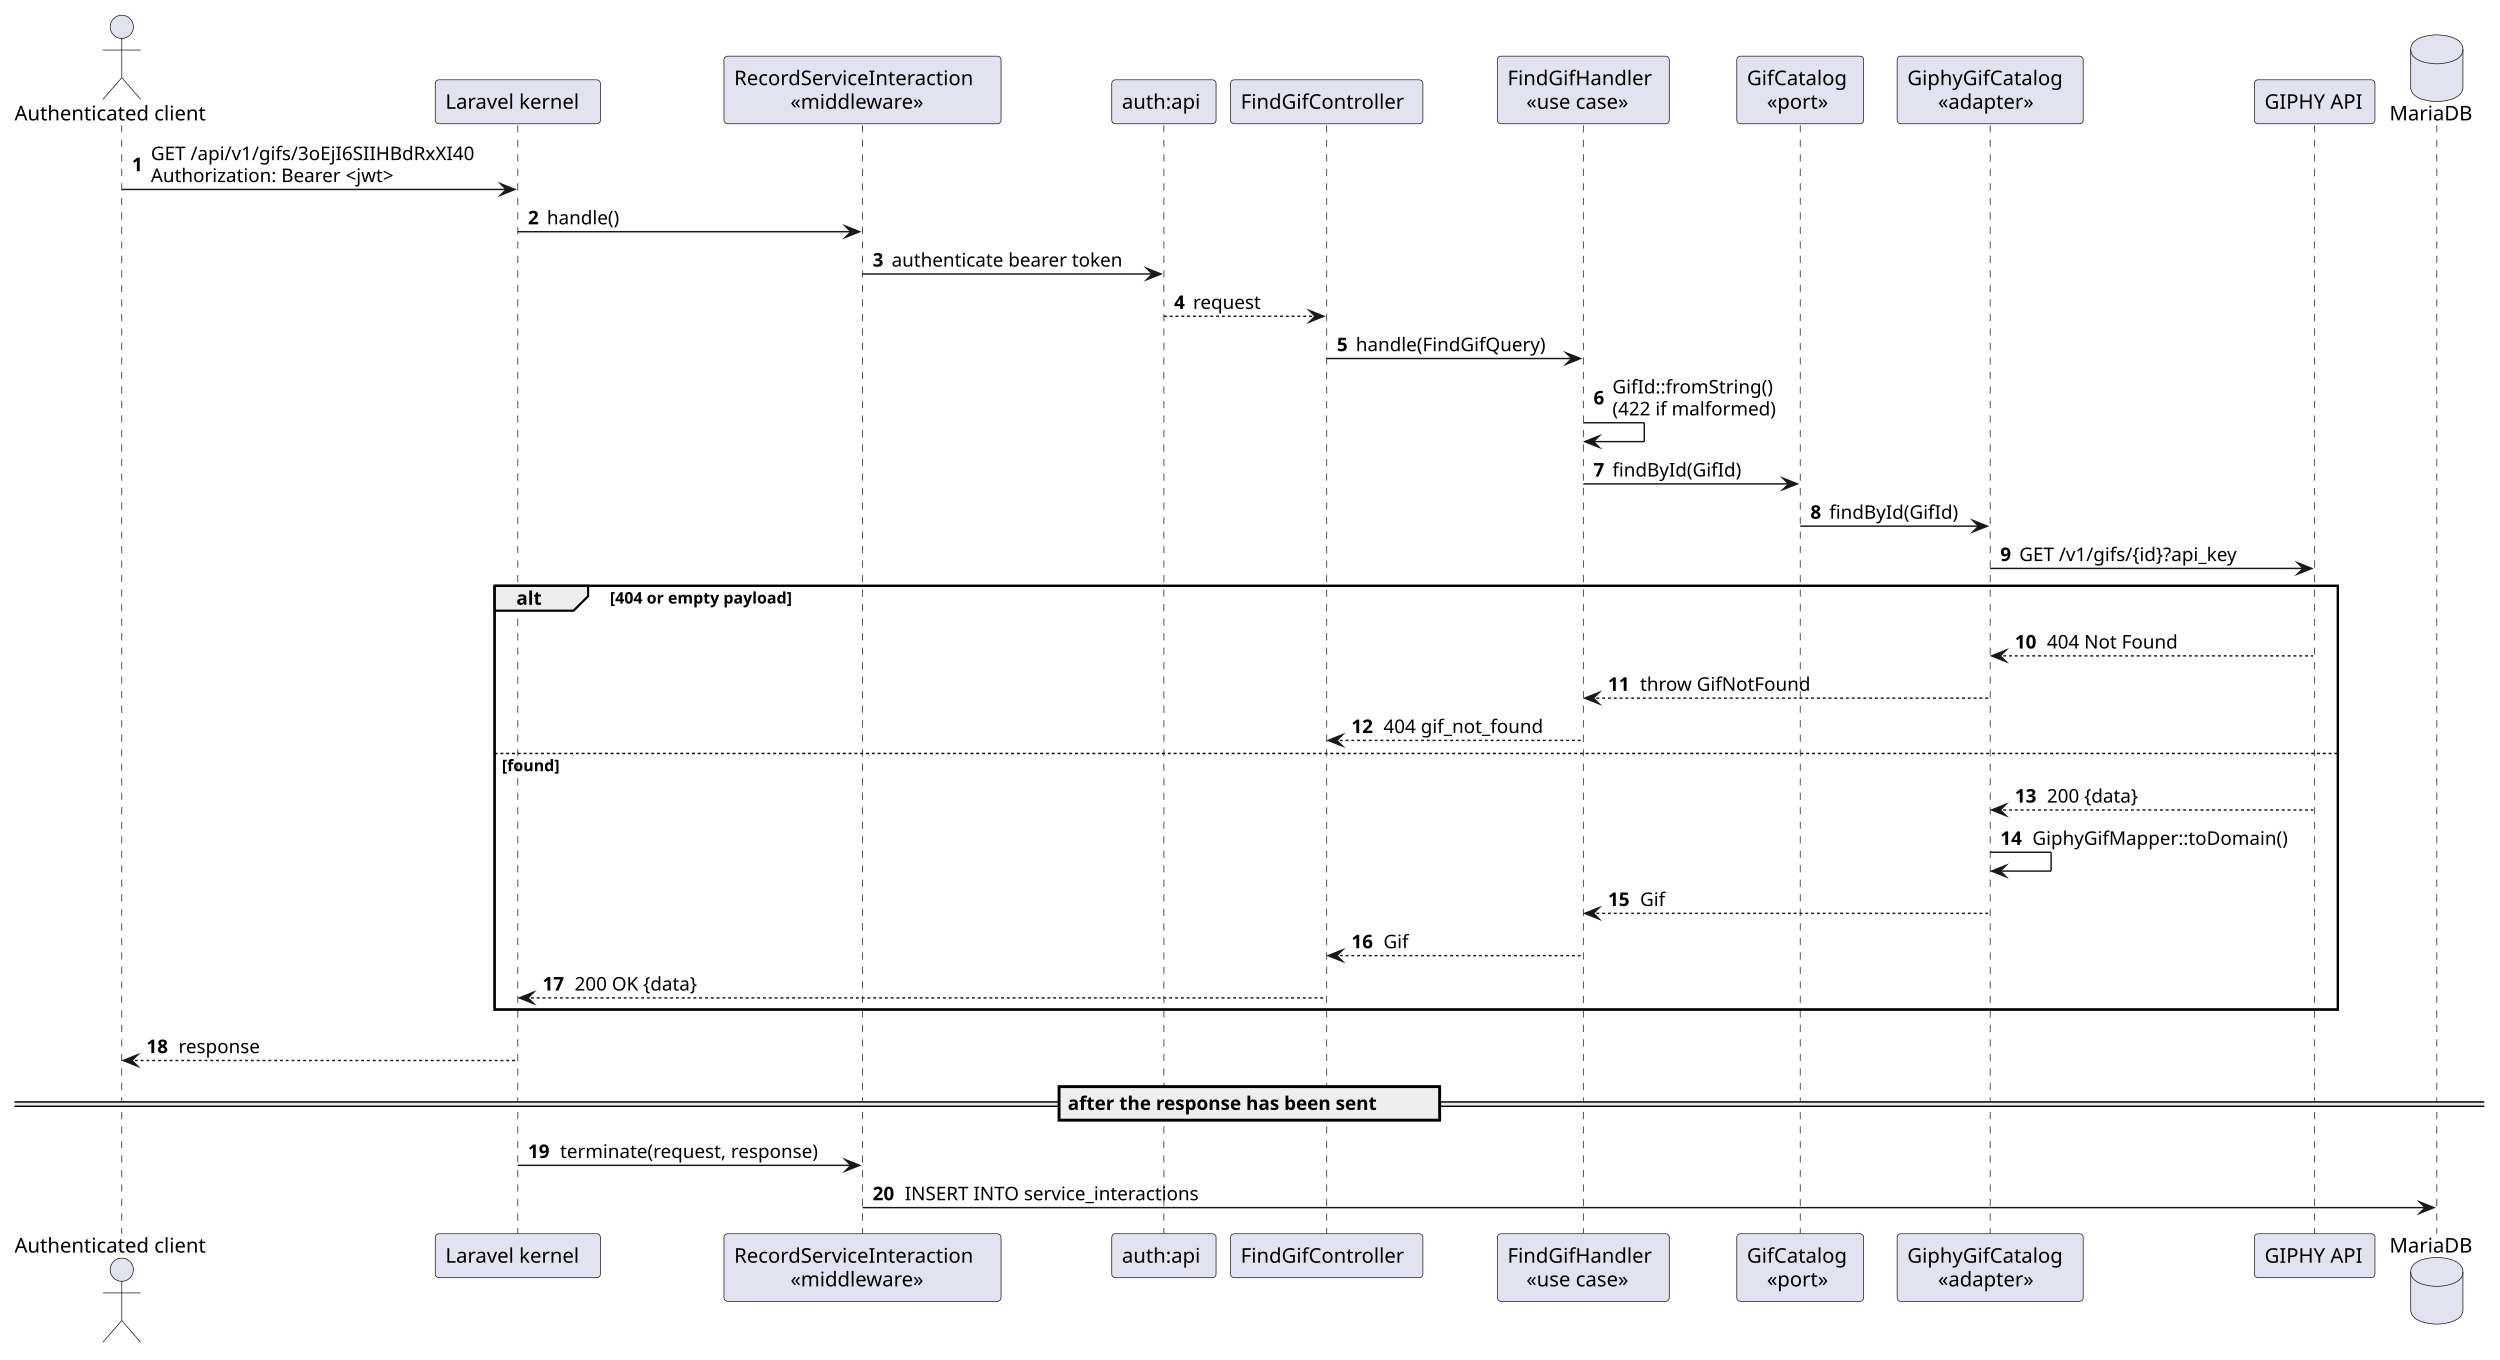
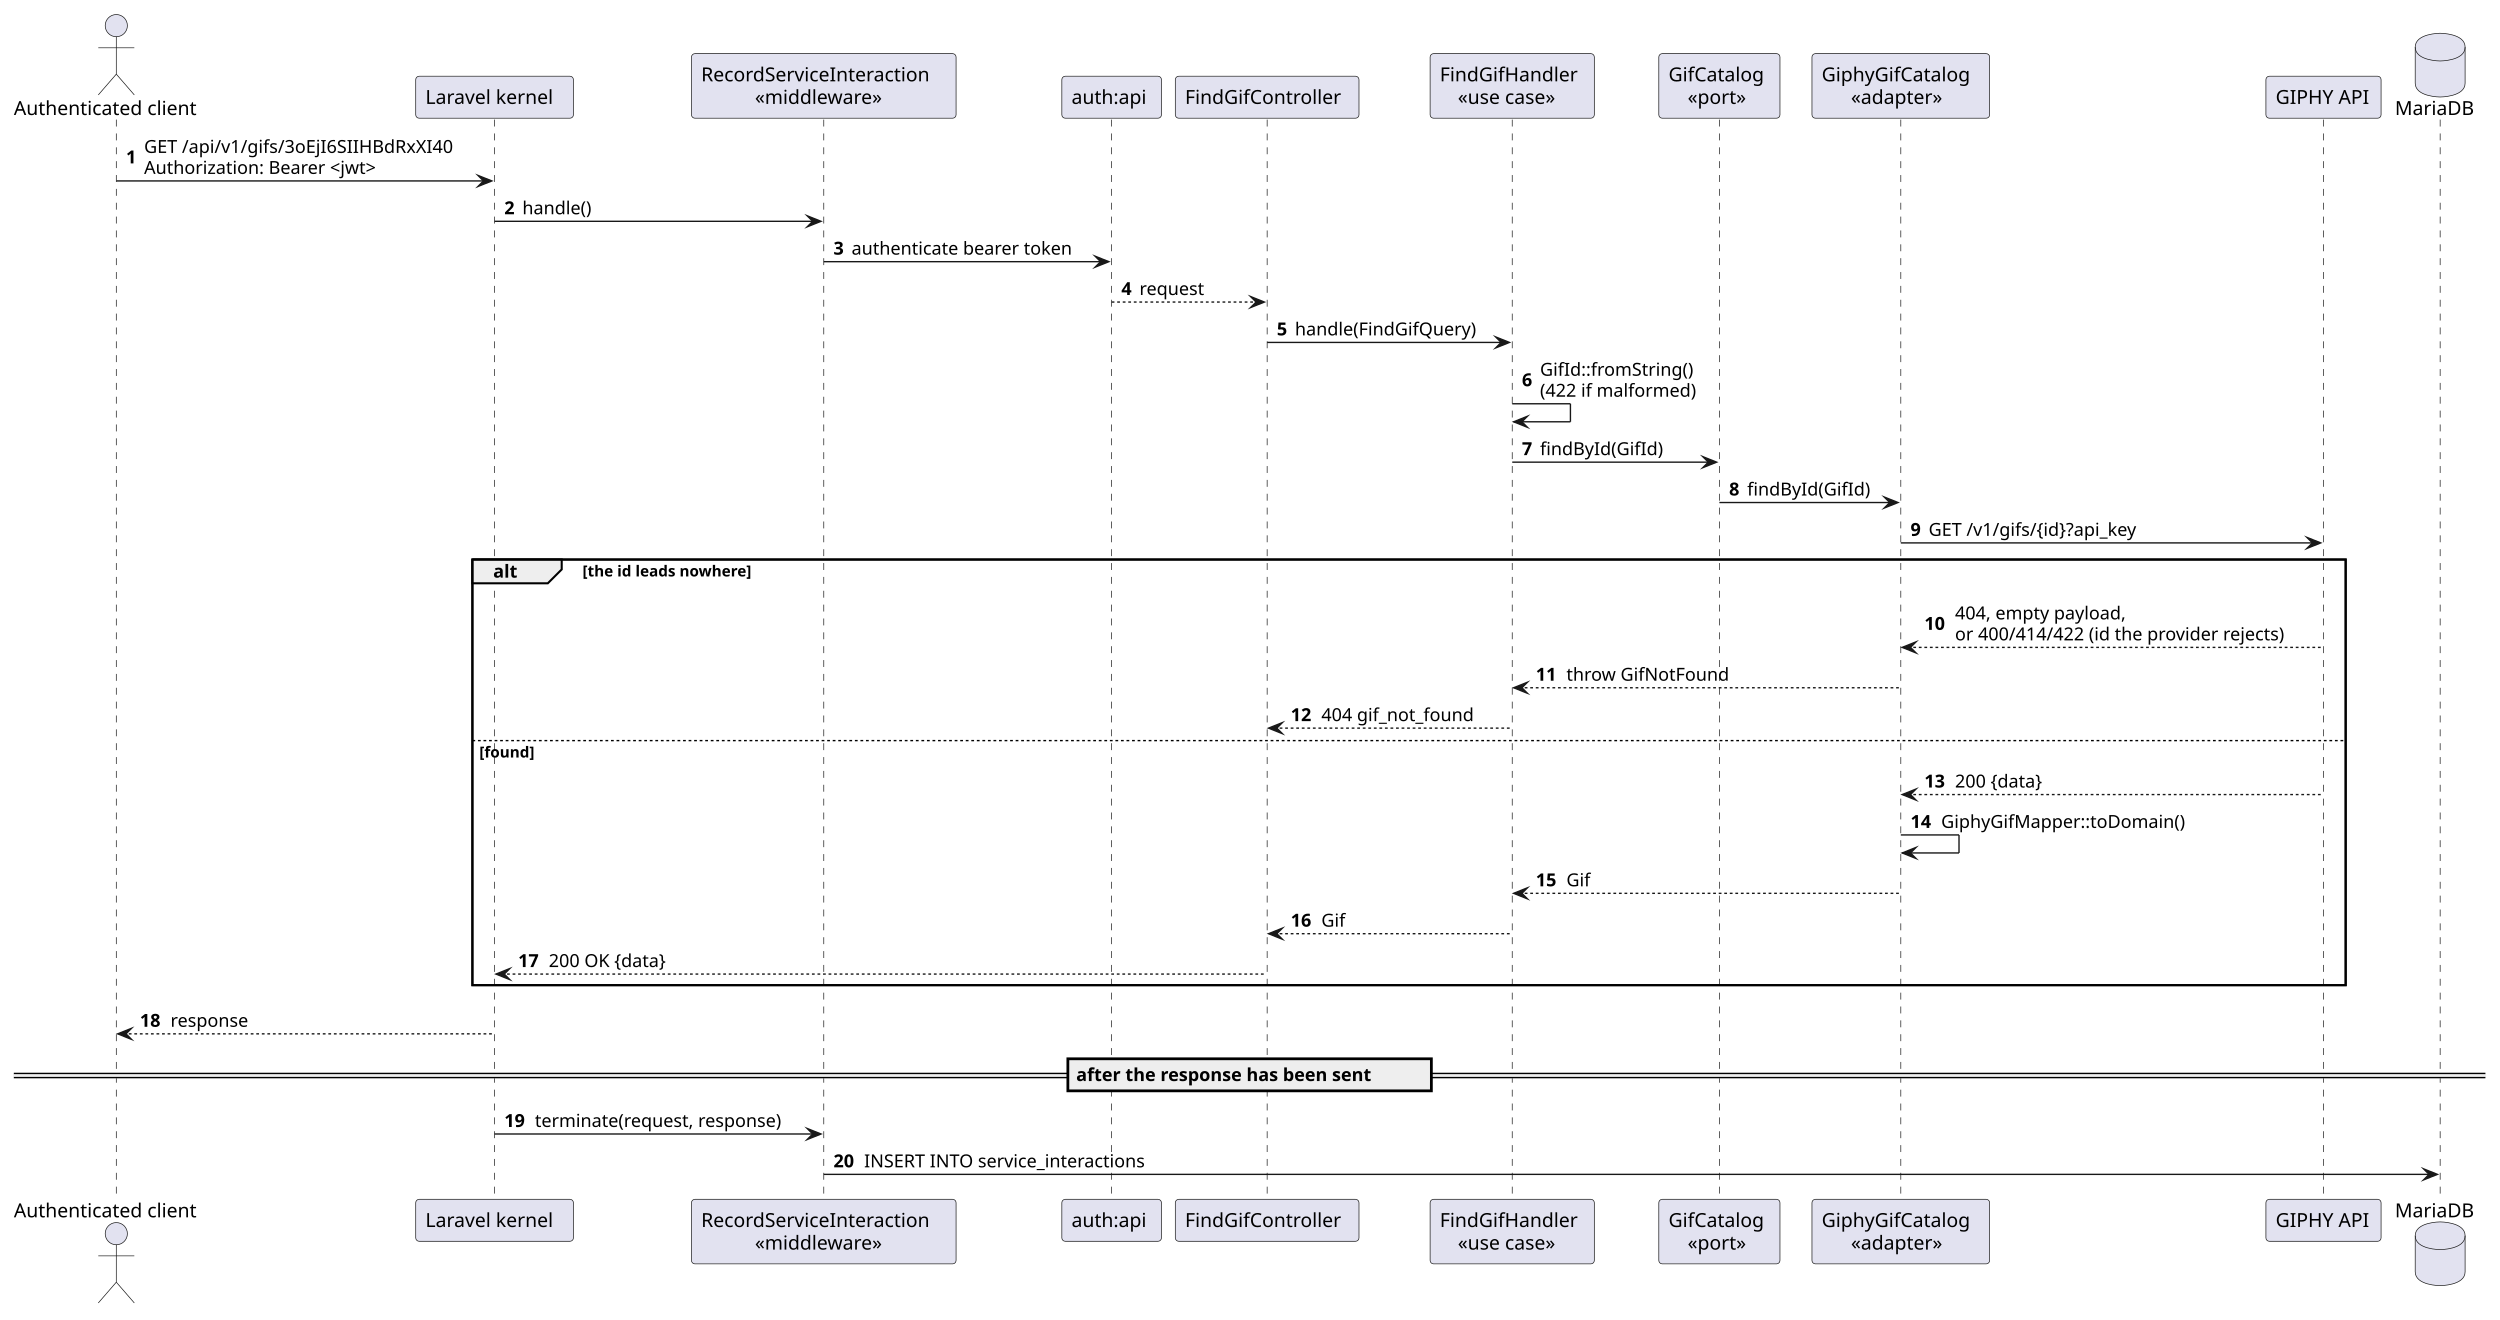
- <svg xmlns="http://www.w3.org/2000/svg" version="1.1" data-diagram-type="SEQUENCE" style="width:1723px;height:937px;background:#FFFFFF;" width="1723px" height="937px" viewBox="0 0 1723 937" zoomAndPan="magnify" preserveAspectRatio="none" contentStyleType="text/css">
+ <svg xmlns="http://www.w3.org/2000/svg" version="1.1" data-diagram-type="SEQUENCE" style="width:1804px;height:952px;background:#FFFFFF;" width="1804px" height="952px" viewBox="0 0 1804 952" zoomAndPan="magnify" preserveAspectRatio="none" contentStyleType="text/css">
  <defs />
  <g font-family="sans-serif" lengthAdjust="spacing">
-     <rect x="340.885" y="403.758" width="1270.388" height="292" fill="none" style="stroke:#000;stroke-width:1.5;" />
+     <rect x="340.885" y="403.758" width="1351.749" height="307.133" fill="none" style="stroke:#000;stroke-width:1.5;" />
    <g>
-       <rect x="80.423" y="86.297" width="8" height="763.992" fill="#000" fill-opacity="0" />
-       <line x1="83.923" y1="86.297" x2="83.923" y2="850.289" style="stroke:#181818;stroke-width:0.5;stroke-dasharray:5,5;" />
+       <rect x="80.423" y="86.297" width="8" height="779.125" fill="#000" fill-opacity="0" />
+       <line x1="83.923" y1="86.297" x2="83.923" y2="865.422" style="stroke:#181818;stroke-width:0.5;stroke-dasharray:5,5;" />
    </g>
    <g>
-       <rect x="353.385" y="86.297" width="8" height="763.992" fill="#000" fill-opacity="0" />
-       <line x1="356.885" y1="86.297" x2="356.885" y2="850.289" style="stroke:#181818;stroke-width:0.5;stroke-dasharray:5,5;" />
+       <rect x="353.385" y="86.297" width="8" height="779.125" fill="#000" fill-opacity="0" />
+       <line x1="356.885" y1="86.297" x2="356.885" y2="865.422" style="stroke:#181818;stroke-width:0.5;stroke-dasharray:5,5;" />
    </g>
    <g>
-       <rect x="590.934" y="86.297" width="8" height="763.992" fill="#000" fill-opacity="0" />
-       <line x1="594.434" y1="86.297" x2="594.434" y2="850.289" style="stroke:#181818;stroke-width:0.5;stroke-dasharray:5,5;" />
+       <rect x="590.934" y="86.297" width="8" height="779.125" fill="#000" fill-opacity="0" />
+       <line x1="594.434" y1="86.297" x2="594.434" y2="865.422" style="stroke:#181818;stroke-width:0.5;stroke-dasharray:5,5;" />
    </g>
    <g>
-       <rect x="798.662" y="86.297" width="8" height="763.992" fill="#000" fill-opacity="0" />
-       <line x1="802.162" y1="86.297" x2="802.162" y2="850.289" style="stroke:#181818;stroke-width:0.5;stroke-dasharray:5,5;" />
+       <rect x="798.662" y="86.297" width="8" height="779.125" fill="#000" fill-opacity="0" />
+       <line x1="802.162" y1="86.297" x2="802.162" y2="865.422" style="stroke:#181818;stroke-width:0.5;stroke-dasharray:5,5;" />
    </g>
    <g>
-       <rect x="910.876" y="86.297" width="8" height="763.992" fill="#000" fill-opacity="0" />
-       <line x1="914.376" y1="86.297" x2="914.376" y2="850.289" style="stroke:#181818;stroke-width:0.5;stroke-dasharray:5,5;" />
+       <rect x="910.876" y="86.297" width="8" height="779.125" fill="#000" fill-opacity="0" />
+       <line x1="914.376" y1="86.297" x2="914.376" y2="865.422" style="stroke:#181818;stroke-width:0.5;stroke-dasharray:5,5;" />
    </g>
    <g>
-       <rect x="1087.722" y="86.297" width="8" height="763.992" fill="#000" fill-opacity="0" />
-       <line x1="1091.222" y1="86.297" x2="1091.222" y2="850.289" style="stroke:#181818;stroke-width:0.5;stroke-dasharray:5,5;" />
+       <rect x="1087.722" y="86.297" width="8" height="779.125" fill="#000" fill-opacity="0" />
+       <line x1="1091.222" y1="86.297" x2="1091.222" y2="865.422" style="stroke:#181818;stroke-width:0.5;stroke-dasharray:5,5;" />
    </g>
    <g>
-       <rect x="1237.208" y="86.297" width="8" height="763.992" fill="#000" fill-opacity="0" />
-       <line x1="1240.708" y1="86.297" x2="1240.708" y2="850.289" style="stroke:#181818;stroke-width:0.5;stroke-dasharray:5,5;" />
+       <rect x="1237.208" y="86.297" width="8" height="779.125" fill="#000" fill-opacity="0" />
+       <line x1="1240.708" y1="86.297" x2="1240.708" y2="865.422" style="stroke:#181818;stroke-width:0.5;stroke-dasharray:5,5;" />
    </g>
    <g>
-       <rect x="1368.122" y="86.297" width="8" height="763.992" fill="#000" fill-opacity="0" />
-       <line x1="1371.622" y1="86.297" x2="1371.622" y2="850.289" style="stroke:#181818;stroke-width:0.5;stroke-dasharray:5,5;" />
+       <rect x="1368.122" y="86.297" width="8" height="779.125" fill="#000" fill-opacity="0" />
+       <line x1="1371.622" y1="86.297" x2="1371.622" y2="865.422" style="stroke:#181818;stroke-width:0.5;stroke-dasharray:5,5;" />
    </g>
    <g>
-       <rect x="1591.773" y="86.297" width="8" height="763.992" fill="#000" fill-opacity="0" />
-       <line x1="1595.273" y1="86.297" x2="1595.273" y2="850.289" style="stroke:#181818;stroke-width:0.5;stroke-dasharray:5,5;" />
+       <rect x="1673.134" y="86.297" width="8" height="779.125" fill="#000" fill-opacity="0" />
+       <line x1="1676.634" y1="86.297" x2="1676.634" y2="865.422" style="stroke:#181818;stroke-width:0.5;stroke-dasharray:5,5;" />
    </g>
    <g>
-       <rect x="1675.956" y="86.297" width="8" height="763.992" fill="#000" fill-opacity="0" />
-       <line x1="1679.456" y1="86.297" x2="1679.456" y2="850.289" style="stroke:#181818;stroke-width:0.5;stroke-dasharray:5,5;" />
+       <rect x="1757.316" y="86.297" width="8" height="779.125" fill="#000" fill-opacity="0" />
+       <line x1="1760.816" y1="86.297" x2="1760.816" y2="865.422" style="stroke:#181818;stroke-width:0.5;stroke-dasharray:5,5;" />
    </g>
    <text x="10" y="82.995" fill="#000" font-size="14" textLength="141.846">Authenticated client</text>
    <ellipse cx="83.923" cy="18.5" rx="8" ry="8" fill="#E2E2F0" style="stroke:#181818;stroke-width:0.5;" />
    <path d="M83.923,26.5 L83.923,53.5 M70.923,34.5 L96.923,34.5 M83.923,53.5 L70.923,68.5 M83.923,53.5 L96.923,68.5" style="stroke:#181818;stroke-width:0.5;" fill="none" />
    <rect x="299.983" y="55" width="113.805" height="30.297" fill="#E2E2F0" style="stroke:#181818;stroke-width:0.5;" rx="2.5" ry="2.5" />
    <text x="306.983" y="74.995" fill="#000" font-size="14" textLength="99.805">Laravel kernel</text>
    <rect x="498.963" y="38.703" width="190.941" height="46.594" fill="#E2E2F0" style="stroke:#181818;stroke-width:0.5;" rx="2.5" ry="2.5" />
    <text x="505.963" y="58.698" fill="#000" font-size="14" textLength="176.941">RecordServiceInteraction</text>
    <text x="544.768" y="74.995" fill="#000" font-size="14" textLength="99.333">«middleware»</text>
    <rect x="766.218" y="55" width="71.887" height="30.297" fill="#E2E2F0" style="stroke:#181818;stroke-width:0.5;" rx="2.5" ry="2.5" />
    <text x="773.218" y="74.995" fill="#000" font-size="14" textLength="57.887">auth:api</text>
    <rect x="848.105" y="55" width="132.542" height="30.297" fill="#E2E2F0" style="stroke:#181818;stroke-width:0.5;" rx="2.5" ry="2.5" />
    <text x="855.105" y="74.995" fill="#000" font-size="14" textLength="118.542">FindGifController</text>
    <rect x="1031.975" y="38.703" width="118.494" height="46.594" fill="#E2E2F0" style="stroke:#181818;stroke-width:0.5;" rx="2.5" ry="2.5" />
    <text x="1038.975" y="58.698" fill="#000" font-size="14" textLength="104.494">FindGifHandler</text>
    <text x="1051.95" y="74.995" fill="#000" font-size="14" textLength="78.545">«use case»</text>
    <rect x="1196.992" y="38.703" width="87.432" height="46.594" fill="#E2E2F0" style="stroke:#181818;stroke-width:0.5;" rx="2.5" ry="2.5" />
    <text x="1203.992" y="58.698" fill="#000" font-size="14" textLength="73.432">GifCatalog</text>
    <text x="1217.793" y="74.995" fill="#000" font-size="14" textLength="45.828">«port»</text>
    <rect x="1307.515" y="38.703" width="128.215" height="46.594" fill="#E2E2F0" style="stroke:#181818;stroke-width:0.5;" rx="2.5" ry="2.5" />
    <text x="1314.515" y="58.698" fill="#000" font-size="14" textLength="114.215">GiphyGifCatalog</text>
    <text x="1335.662" y="74.995" fill="#000" font-size="14" textLength="71.921">«adapter»</text>
-     <rect x="1553.725" y="55" width="83.098" height="30.297" fill="#E2E2F0" style="stroke:#181818;stroke-width:0.5;" rx="2.5" ry="2.5" />
-     <text x="1560.725" y="74.995" fill="#000" font-size="14" textLength="69.098">GIPHY API</text>
-     <text x="1646.822" y="82.995" fill="#000" font-size="14" textLength="59.268">MariaDB</text>
-     <path d="M1661.456,34 C1661.456,24 1679.456,24 1679.456,24 C1679.456,24 1697.456,24 1697.456,34 L1697.456,60 C1697.456,70 1679.456,70 1679.456,70 C1679.456,70 1661.456,70 1661.456,60 L1661.456,34" style="stroke:#181818;stroke-width:0.5;" fill="#E2E2F0" />
-     <path d="M1661.456,34 C1661.456,44 1679.456,44 1679.456,44 C1679.456,44 1697.456,44 1697.456,34" style="stroke:#181818;stroke-width:0.5;" fill="none" />
-     <text x="10" y="863.284" fill="#000" font-size="14" textLength="141.846">Authenticated client</text>
-     <ellipse cx="83.923" cy="875.086" rx="8" ry="8" fill="#E2E2F0" style="stroke:#181818;stroke-width:0.5;" />
-     <path d="M83.923,883.086 L83.923,910.086 M70.923,891.086 L96.923,891.086 M83.923,910.086 L70.923,925.086 M83.923,910.086 L96.923,925.086" style="stroke:#181818;stroke-width:0.5;" fill="none" />
-     <rect x="299.983" y="850.289" width="113.805" height="30.297" fill="#E2E2F0" style="stroke:#181818;stroke-width:0.5;" rx="2.5" ry="2.5" />
-     <text x="306.983" y="870.284" fill="#000" font-size="14" textLength="99.805">Laravel kernel</text>
-     <rect x="498.963" y="850.289" width="190.941" height="46.594" fill="#E2E2F0" style="stroke:#181818;stroke-width:0.5;" rx="2.5" ry="2.5" />
-     <text x="505.963" y="870.284" fill="#000" font-size="14" textLength="176.941">RecordServiceInteraction</text>
-     <text x="544.768" y="886.581" fill="#000" font-size="14" textLength="99.333">«middleware»</text>
-     <rect x="766.218" y="850.289" width="71.887" height="30.297" fill="#E2E2F0" style="stroke:#181818;stroke-width:0.5;" rx="2.5" ry="2.5" />
-     <text x="773.218" y="870.284" fill="#000" font-size="14" textLength="57.887">auth:api</text>
-     <rect x="848.105" y="850.289" width="132.542" height="30.297" fill="#E2E2F0" style="stroke:#181818;stroke-width:0.5;" rx="2.5" ry="2.5" />
-     <text x="855.105" y="870.284" fill="#000" font-size="14" textLength="118.542">FindGifController</text>
-     <rect x="1031.975" y="850.289" width="118.494" height="46.594" fill="#E2E2F0" style="stroke:#181818;stroke-width:0.5;" rx="2.5" ry="2.5" />
-     <text x="1038.975" y="870.284" fill="#000" font-size="14" textLength="104.494">FindGifHandler</text>
-     <text x="1051.95" y="886.581" fill="#000" font-size="14" textLength="78.545">«use case»</text>
-     <rect x="1196.992" y="850.289" width="87.432" height="46.594" fill="#E2E2F0" style="stroke:#181818;stroke-width:0.5;" rx="2.5" ry="2.5" />
-     <text x="1203.992" y="870.284" fill="#000" font-size="14" textLength="73.432">GifCatalog</text>
-     <text x="1217.793" y="886.581" fill="#000" font-size="14" textLength="45.828">«port»</text>
-     <rect x="1307.515" y="850.289" width="128.215" height="46.594" fill="#E2E2F0" style="stroke:#181818;stroke-width:0.5;" rx="2.5" ry="2.5" />
-     <text x="1314.515" y="870.284" fill="#000" font-size="14" textLength="114.215">GiphyGifCatalog</text>
-     <text x="1335.662" y="886.581" fill="#000" font-size="14" textLength="71.921">«adapter»</text>
-     <rect x="1553.725" y="850.289" width="83.098" height="30.297" fill="#E2E2F0" style="stroke:#181818;stroke-width:0.5;" rx="2.5" ry="2.5" />
-     <text x="1560.725" y="870.284" fill="#000" font-size="14" textLength="69.098">GIPHY API</text>
-     <text x="1646.822" y="863.284" fill="#000" font-size="14" textLength="59.268">MariaDB</text>
-     <path d="M1661.456,876.586 C1661.456,866.586 1679.456,866.586 1679.456,866.586 C1679.456,866.586 1697.456,866.586 1697.456,876.586 L1697.456,902.586 C1697.456,912.586 1679.456,912.586 1679.456,912.586 C1679.456,912.586 1661.456,912.586 1661.456,902.586 L1661.456,876.586" style="stroke:#181818;stroke-width:0.5;" fill="#E2E2F0" />
-     <path d="M1661.456,876.586 C1661.456,886.586 1679.456,886.586 1679.456,886.586 C1679.456,886.586 1697.456,886.586 1697.456,876.586" style="stroke:#181818;stroke-width:0.5;" fill="none" />
+     <rect x="1635.085" y="55" width="83.098" height="30.297" fill="#E2E2F0" style="stroke:#181818;stroke-width:0.5;" rx="2.5" ry="2.5" />
+     <text x="1642.085" y="74.995" fill="#000" font-size="14" textLength="69.098">GIPHY API</text>
+     <text x="1728.183" y="82.995" fill="#000" font-size="14" textLength="59.268">MariaDB</text>
+     <path d="M1742.816,34 C1742.816,24 1760.816,24 1760.816,24 C1760.816,24 1778.816,24 1778.816,34 L1778.816,60 C1778.816,70 1760.816,70 1760.816,70 C1760.816,70 1742.816,70 1742.816,60 L1742.816,34" style="stroke:#181818;stroke-width:0.5;" fill="#E2E2F0" />
+     <path d="M1742.816,34 C1742.816,44 1760.816,44 1760.816,44 C1760.816,44 1778.816,44 1778.816,34" style="stroke:#181818;stroke-width:0.5;" fill="none" />
+     <text x="10" y="878.417" fill="#000" font-size="14" textLength="141.846">Authenticated client</text>
+     <ellipse cx="83.923" cy="890.219" rx="8" ry="8" fill="#E2E2F0" style="stroke:#181818;stroke-width:0.5;" />
+     <path d="M83.923,898.219 L83.923,925.219 M70.923,906.219 L96.923,906.219 M83.923,925.219 L70.923,940.219 M83.923,925.219 L96.923,940.219" style="stroke:#181818;stroke-width:0.5;" fill="none" />
+     <rect x="299.983" y="865.422" width="113.805" height="30.297" fill="#E2E2F0" style="stroke:#181818;stroke-width:0.5;" rx="2.5" ry="2.5" />
+     <text x="306.983" y="885.417" fill="#000" font-size="14" textLength="99.805">Laravel kernel</text>
+     <rect x="498.963" y="865.422" width="190.941" height="46.594" fill="#E2E2F0" style="stroke:#181818;stroke-width:0.5;" rx="2.5" ry="2.5" />
+     <text x="505.963" y="885.417" fill="#000" font-size="14" textLength="176.941">RecordServiceInteraction</text>
+     <text x="544.768" y="901.714" fill="#000" font-size="14" textLength="99.333">«middleware»</text>
+     <rect x="766.218" y="865.422" width="71.887" height="30.297" fill="#E2E2F0" style="stroke:#181818;stroke-width:0.5;" rx="2.5" ry="2.5" />
+     <text x="773.218" y="885.417" fill="#000" font-size="14" textLength="57.887">auth:api</text>
+     <rect x="848.105" y="865.422" width="132.542" height="30.297" fill="#E2E2F0" style="stroke:#181818;stroke-width:0.5;" rx="2.5" ry="2.5" />
+     <text x="855.105" y="885.417" fill="#000" font-size="14" textLength="118.542">FindGifController</text>
+     <rect x="1031.975" y="865.422" width="118.494" height="46.594" fill="#E2E2F0" style="stroke:#181818;stroke-width:0.5;" rx="2.5" ry="2.5" />
+     <text x="1038.975" y="885.417" fill="#000" font-size="14" textLength="104.494">FindGifHandler</text>
+     <text x="1051.95" y="901.714" fill="#000" font-size="14" textLength="78.545">«use case»</text>
+     <rect x="1196.992" y="865.422" width="87.432" height="46.594" fill="#E2E2F0" style="stroke:#181818;stroke-width:0.5;" rx="2.5" ry="2.5" />
+     <text x="1203.992" y="885.417" fill="#000" font-size="14" textLength="73.432">GifCatalog</text>
+     <text x="1217.793" y="901.714" fill="#000" font-size="14" textLength="45.828">«port»</text>
+     <rect x="1307.515" y="865.422" width="128.215" height="46.594" fill="#E2E2F0" style="stroke:#181818;stroke-width:0.5;" rx="2.5" ry="2.5" />
+     <text x="1314.515" y="885.417" fill="#000" font-size="14" textLength="114.215">GiphyGifCatalog</text>
+     <text x="1335.662" y="901.714" fill="#000" font-size="14" textLength="71.921">«adapter»</text>
+     <rect x="1635.085" y="865.422" width="83.098" height="30.297" fill="#E2E2F0" style="stroke:#181818;stroke-width:0.5;" rx="2.5" ry="2.5" />
+     <text x="1642.085" y="885.417" fill="#000" font-size="14" textLength="69.098">GIPHY API</text>
+     <text x="1728.183" y="878.417" fill="#000" font-size="14" textLength="59.268">MariaDB</text>
+     <path d="M1742.816,891.719 C1742.816,881.719 1760.816,881.719 1760.816,881.719 C1760.816,881.719 1778.816,881.719 1778.816,891.719 L1778.816,917.719 C1778.816,927.719 1760.816,927.719 1760.816,927.719 C1760.816,927.719 1742.816,927.719 1742.816,917.719 L1742.816,891.719" style="stroke:#181818;stroke-width:0.5;" fill="#E2E2F0" />
+     <path d="M1742.816,891.719 C1742.816,901.719 1760.816,901.719 1760.816,901.719 C1760.816,901.719 1778.816,901.719 1778.816,891.719" style="stroke:#181818;stroke-width:0.5;" fill="none" />
    <polygon points="344.885,126.563,354.885,130.563,344.885,134.563,348.885,130.563" fill="#181818" style="stroke:#181818;stroke-width:1;stroke-linejoin:miter;stroke-miterlimit:10;" />
    <line x1="83.923" y1="130.563" x2="350.885" y2="130.563" style="stroke:#181818;stroke-width:1;" />
    <text x="90.923" y="117.93" fill="#000" font-size="13" font-weight="700">1</text>
    <text x="103.968" y="110.364" fill="#000" font-size="13" textLength="235.917">GET /api/v1/gifs/3oEjI6SIIHBdRxXI40</text>
    <text x="103.968" y="125.497" fill="#000" font-size="13" textLength="184.412">Authorization: Bearer &lt;jwt&gt;</text>
    <polygon points="582.434,155.695,592.434,159.695,582.434,163.695,586.434,159.695" fill="#181818" style="stroke:#181818;stroke-width:1;stroke-linejoin:miter;stroke-miterlimit:10;" />
    <line x1="356.885" y1="159.695" x2="588.434" y2="159.695" style="stroke:#181818;stroke-width:1;" />
    <text x="363.885" y="154.629" fill="#000" font-size="13" font-weight="700">2</text>
    <text x="376.931" y="154.629" fill="#000" font-size="13" textLength="54.45">handle()</text>
    <polygon points="790.162,184.828,800.162,188.828,790.162,192.828,794.162,188.828" fill="#181818" style="stroke:#181818;stroke-width:1;stroke-linejoin:miter;stroke-miterlimit:10;" />
    <line x1="594.434" y1="188.828" x2="796.162" y2="188.828" style="stroke:#181818;stroke-width:1;" />
    <text x="601.434" y="183.762" fill="#000" font-size="13" font-weight="700">3</text>
    <text x="614.479" y="183.762" fill="#000" font-size="13" textLength="170.682">authenticate bearer token</text>
    <polygon points="902.376,213.961,912.376,217.961,902.376,221.961,906.376,217.961" fill="#181818" style="stroke:#181818;stroke-width:1;stroke-linejoin:miter;stroke-miterlimit:10;" />
    <line x1="802.162" y1="217.961" x2="908.376" y2="217.961" style="stroke:#181818;stroke-width:1;stroke-dasharray:2,2;" />
    <text x="809.162" y="212.895" fill="#000" font-size="13" font-weight="700">4</text>
    <text x="822.207" y="212.895" fill="#000" font-size="13" textLength="49.702">request</text>
    <polygon points="1079.222,243.094,1089.222,247.094,1079.222,251.094,1083.222,247.094" fill="#181818" style="stroke:#181818;stroke-width:1;stroke-linejoin:miter;stroke-miterlimit:10;" />
    <line x1="914.376" y1="247.094" x2="1085.222" y2="247.094" style="stroke:#181818;stroke-width:1;" />
    <text x="921.376" y="242.028" fill="#000" font-size="13" font-weight="700">5</text>
    <text x="934.421" y="242.028" fill="#000" font-size="13" textLength="139.801">handle(FindGifQuery)</text>
    <line x1="1091.222" y1="291.359" x2="1133.222" y2="291.359" style="stroke:#181818;stroke-width:1;" />
    <line x1="1133.222" y1="291.359" x2="1133.222" y2="304.359" style="stroke:#181818;stroke-width:1;" />
    <line x1="1092.222" y1="304.359" x2="1133.222" y2="304.359" style="stroke:#181818;stroke-width:1;" />
    <polygon points="1102.222,300.359,1092.222,304.359,1102.222,308.359,1098.222,304.359" fill="#181818" style="stroke:#181818;stroke-width:1;stroke-linejoin:miter;stroke-miterlimit:10;" />
    <text x="1098.222" y="278.727" fill="#000" font-size="13" font-weight="700">6</text>
    <text x="1111.268" y="271.161" fill="#000" font-size="13" textLength="118.587">GifId::fromString()</text>
    <text x="1111.268" y="286.293" fill="#000" font-size="13" textLength="122.44">(422 if malformed)</text>
    <polygon points="1228.708,329.492,1238.708,333.492,1228.708,337.492,1232.708,333.492" fill="#181818" style="stroke:#181818;stroke-width:1;stroke-linejoin:miter;stroke-miterlimit:10;" />
    <line x1="1091.222" y1="333.492" x2="1234.708" y2="333.492" style="stroke:#181818;stroke-width:1;" />
    <text x="1098.222" y="328.426" fill="#000" font-size="13" font-weight="700">7</text>
    <text x="1111.268" y="328.426" fill="#000" font-size="13" textLength="93.869">findById(GifId)</text>
    <polygon points="1359.622,358.625,1369.622,362.625,1359.622,366.625,1363.622,362.625" fill="#181818" style="stroke:#181818;stroke-width:1;stroke-linejoin:miter;stroke-miterlimit:10;" />
    <line x1="1240.708" y1="362.625" x2="1365.622" y2="362.625" style="stroke:#181818;stroke-width:1;" />
    <text x="1247.708" y="357.559" fill="#000" font-size="13" font-weight="700">8</text>
    <text x="1260.753" y="357.559" fill="#000" font-size="13" textLength="93.869">findById(GifId)</text>
-     <polygon points="1583.273,387.758,1593.273,391.758,1583.273,395.758,1587.273,391.758" fill="#181818" style="stroke:#181818;stroke-width:1;stroke-linejoin:miter;stroke-miterlimit:10;" />
-     <line x1="1371.622" y1="391.758" x2="1589.273" y2="391.758" style="stroke:#181818;stroke-width:1;" />
+     <polygon points="1664.634,387.758,1674.634,391.758,1664.634,395.758,1668.634,391.758" fill="#181818" style="stroke:#181818;stroke-width:1;stroke-linejoin:miter;stroke-miterlimit:10;" />
+     <line x1="1371.622" y1="391.758" x2="1670.634" y2="391.758" style="stroke:#181818;stroke-width:1;" />
    <text x="1378.622" y="386.692" fill="#000" font-size="13" font-weight="700">9</text>
    <text x="1391.667" y="386.692" fill="#000" font-size="13" textLength="167.534">GET /v1/gifs/{id}?api_key</text>
    <path d="M340.885,403.758 L405.328,403.758 L405.328,410.891 L395.328,420.891 L340.885,420.891 L340.885,403.758" style="stroke:#000;stroke-width:1.5;" fill="#EEE" />
-     <rect x="340.885" y="403.758" width="1270.388" height="292" fill="none" style="stroke:#000;stroke-width:1.5;" />
+     <rect x="340.885" y="403.758" width="1351.749" height="307.133" fill="none" style="stroke:#000;stroke-width:1.5;" />
    <text x="355.885" y="416.825" fill="#000" font-size="13" textLength="19.443" font-weight="700">alt</text>
-     <text x="420.328" y="415.968" fill="#000" font-size="11" textLength="145.804" font-weight="700">[404 or empty payload]</text>
-     <polygon points="1382.622,448.023,1372.622,452.023,1382.622,456.023,1378.622,452.023" fill="#181818" style="stroke:#181818;stroke-width:1;stroke-linejoin:miter;stroke-miterlimit:10;" />
-     <line x1="1376.622" y1="452.023" x2="1594.273" y2="452.023" style="stroke:#181818;stroke-width:1;stroke-dasharray:2,2;" />
-     <text x="1388.622" y="446.958" fill="#000" font-size="13" textLength="18.091" font-weight="700">10</text>
-     <text x="1410.713" y="446.958" fill="#000" font-size="13" textLength="96.015">404 Not Found</text>
-     <polygon points="1102.222,477.156,1092.222,481.156,1102.222,485.156,1098.222,481.156" fill="#181818" style="stroke:#181818;stroke-width:1;stroke-linejoin:miter;stroke-miterlimit:10;" />
-     <line x1="1096.222" y1="481.156" x2="1370.622" y2="481.156" style="stroke:#181818;stroke-width:1;stroke-dasharray:2,2;" />
-     <text x="1108.222" y="476.09" fill="#000" font-size="13" textLength="18.091" font-weight="700">11</text>
-     <text x="1130.313" y="476.09" fill="#000" font-size="13" textLength="122.599">throw GifNotFound</text>
-     <polygon points="925.376,506.289,915.376,510.289,925.376,514.289,921.376,510.289" fill="#181818" style="stroke:#181818;stroke-width:1;stroke-linejoin:miter;stroke-miterlimit:10;" />
-     <line x1="919.376" y1="510.289" x2="1090.222" y2="510.289" style="stroke:#181818;stroke-width:1;stroke-dasharray:2,2;" />
-     <text x="931.376" y="505.223" fill="#000" font-size="13" textLength="18.091" font-weight="700">12</text>
-     <text x="953.467" y="505.223" fill="#000" font-size="13" textLength="116.937">404 gif_not_found</text>
-     <line x1="340.885" y1="519.289" x2="1611.273" y2="519.289" style="stroke:#000;stroke-width:1;stroke-dasharray:2,2;" />
-     <text x="345.885" y="531.5" fill="#000" font-size="11" textLength="45.934" font-weight="700">[found]</text>
-     <polygon points="1382.622,554.227,1372.622,558.227,1382.622,562.227,1378.622,558.227" fill="#181818" style="stroke:#181818;stroke-width:1;stroke-linejoin:miter;stroke-miterlimit:10;" />
-     <line x1="1376.622" y1="558.227" x2="1594.273" y2="558.227" style="stroke:#181818;stroke-width:1;stroke-dasharray:2,2;" />
-     <text x="1388.622" y="553.161" fill="#000" font-size="13" textLength="18.091" font-weight="700">13</text>
-     <text x="1410.713" y="553.161" fill="#000" font-size="13" textLength="74.769">200 {data}</text>
-     <line x1="1371.622" y1="587.359" x2="1413.622" y2="587.359" style="stroke:#181818;stroke-width:1;" />
-     <line x1="1413.622" y1="587.359" x2="1413.622" y2="600.359" style="stroke:#181818;stroke-width:1;" />
-     <line x1="1372.622" y1="600.359" x2="1413.622" y2="600.359" style="stroke:#181818;stroke-width:1;" />
-     <polygon points="1382.622,596.359,1372.622,600.359,1382.622,604.359,1378.622,600.359" fill="#181818" style="stroke:#181818;stroke-width:1;stroke-linejoin:miter;stroke-miterlimit:10;" />
-     <text x="1378.622" y="582.293" fill="#000" font-size="13" textLength="18.091" font-weight="700">14</text>
-     <text x="1400.713" y="582.293" fill="#000" font-size="13" textLength="187.561">GiphyGifMapper::toDomain()</text>
-     <polygon points="1102.222,625.492,1092.222,629.492,1102.222,633.492,1098.222,629.492" fill="#181818" style="stroke:#181818;stroke-width:1;stroke-linejoin:miter;stroke-miterlimit:10;" />
-     <line x1="1096.222" y1="629.492" x2="1370.622" y2="629.492" style="stroke:#181818;stroke-width:1;stroke-dasharray:2,2;" />
-     <text x="1108.222" y="624.426" fill="#000" font-size="13" textLength="18.091" font-weight="700">15</text>
-     <text x="1130.313" y="624.426" fill="#000" font-size="13" textLength="18.262">Gif</text>
-     <polygon points="925.376,654.625,915.376,658.625,925.376,662.625,921.376,658.625" fill="#181818" style="stroke:#181818;stroke-width:1;stroke-linejoin:miter;stroke-miterlimit:10;" />
-     <line x1="919.376" y1="658.625" x2="1090.222" y2="658.625" style="stroke:#181818;stroke-width:1;stroke-dasharray:2,2;" />
-     <text x="931.376" y="653.559" fill="#000" font-size="13" textLength="18.091" font-weight="700">16</text>
-     <text x="953.467" y="653.559" fill="#000" font-size="13" textLength="18.262">Gif</text>
-     <polygon points="367.885,683.758,357.885,687.758,367.885,691.758,363.885,687.758" fill="#181818" style="stroke:#181818;stroke-width:1;stroke-linejoin:miter;stroke-miterlimit:10;" />
-     <line x1="361.885" y1="687.758" x2="913.376" y2="687.758" style="stroke:#181818;stroke-width:1;stroke-dasharray:2,2;" />
-     <text x="373.885" y="682.692" fill="#000" font-size="13" textLength="18.091" font-weight="700">17</text>
-     <text x="395.976" y="682.692" fill="#000" font-size="13" textLength="97.659">200 OK {data}</text>
-     <polygon points="94.923,726.891,84.923,730.891,94.923,734.891,90.923,730.891" fill="#181818" style="stroke:#181818;stroke-width:1;stroke-linejoin:miter;stroke-miterlimit:10;" />
-     <line x1="88.923" y1="730.891" x2="355.885" y2="730.891" style="stroke:#181818;stroke-width:1;stroke-dasharray:2,2;" />
-     <text x="100.923" y="725.825" fill="#000" font-size="13" textLength="18.091" font-weight="700">18</text>
-     <text x="123.014" y="725.825" fill="#000" font-size="13" textLength="59.332">response</text>
-     <rect x="10" y="759.457" width="1702.09" height="3" fill="#EEE" style="stroke:#EEE;stroke-width:1;" />
-     <line x1="10" y1="759.457" x2="1712.09" y2="759.457" style="stroke:#000;stroke-width:1;" />
-     <line x1="10" y1="762.457" x2="1712.09" y2="762.457" style="stroke:#000;stroke-width:1;" />
-     <rect x="729.891" y="748.891" width="262.308" height="23.133" fill="#EEE" style="stroke:#000;stroke-width:2;" />
-     <text x="735.891" y="764.958" fill="#000" font-size="13" textLength="243.782" font-weight="700">after the response has been sent</text>
-     <polygon points="582.434,799.156,592.434,803.156,582.434,807.156,586.434,803.156" fill="#181818" style="stroke:#181818;stroke-width:1;stroke-linejoin:miter;stroke-miterlimit:10;" />
-     <line x1="356.885" y1="803.156" x2="588.434" y2="803.156" style="stroke:#181818;stroke-width:1;" />
-     <text x="363.885" y="798.09" fill="#000" font-size="13" textLength="18.091" font-weight="700">19</text>
-     <text x="385.976" y="798.09" fill="#000" font-size="13" textLength="191.458">terminate(request, response)</text>
-     <polygon points="1667.456,828.289,1677.456,832.289,1667.456,836.289,1671.456,832.289" fill="#181818" style="stroke:#181818;stroke-width:1;stroke-linejoin:miter;stroke-miterlimit:10;" />
-     <line x1="594.434" y1="832.289" x2="1673.456" y2="832.289" style="stroke:#181818;stroke-width:1;" />
-     <text x="601.434" y="827.223" fill="#000" font-size="13" textLength="18.091" font-weight="700">20</text>
-     <text x="623.525" y="827.223" fill="#000" font-size="13" textLength="217.141">INSERT INTO service_interactions</text>
+     <text x="420.328" y="415.968" fill="#000" font-size="11" textLength="140.54" font-weight="700">[the id leads nowhere]</text>
+     <polygon points="1382.622,463.156,1372.622,467.156,1382.622,471.156,1378.622,467.156" fill="#181818" style="stroke:#181818;stroke-width:1;stroke-linejoin:miter;stroke-miterlimit:10;" />
+     <line x1="1376.622" y1="467.156" x2="1675.634" y2="467.156" style="stroke:#181818;stroke-width:1;stroke-dasharray:2,2;" />
+     <text x="1388.622" y="454.524" fill="#000" font-size="13" textLength="18.091" font-weight="700">10</text>
+     <text x="1410.713" y="446.958" fill="#000" font-size="13" textLength="134.742">404, empty payload,</text>
+     <text x="1410.713" y="462.09" fill="#000" font-size="13" textLength="258.921">or 400/414/422 (id the provider rejects)</text>
+     <polygon points="1102.222,492.289,1092.222,496.289,1102.222,500.289,1098.222,496.289" fill="#181818" style="stroke:#181818;stroke-width:1;stroke-linejoin:miter;stroke-miterlimit:10;" />
+     <line x1="1096.222" y1="496.289" x2="1370.622" y2="496.289" style="stroke:#181818;stroke-width:1;stroke-dasharray:2,2;" />
+     <text x="1108.222" y="491.223" fill="#000" font-size="13" textLength="18.091" font-weight="700">11</text>
+     <text x="1130.313" y="491.223" fill="#000" font-size="13" textLength="122.599">throw GifNotFound</text>
+     <polygon points="925.376,521.422,915.376,525.422,925.376,529.422,921.376,525.422" fill="#181818" style="stroke:#181818;stroke-width:1;stroke-linejoin:miter;stroke-miterlimit:10;" />
+     <line x1="919.376" y1="525.422" x2="1090.222" y2="525.422" style="stroke:#181818;stroke-width:1;stroke-dasharray:2,2;" />
+     <text x="931.376" y="520.356" fill="#000" font-size="13" textLength="18.091" font-weight="700">12</text>
+     <text x="953.467" y="520.356" fill="#000" font-size="13" textLength="116.937">404 gif_not_found</text>
+     <line x1="340.885" y1="534.422" x2="1692.634" y2="534.422" style="stroke:#000;stroke-width:1;stroke-dasharray:2,2;" />
+     <text x="345.885" y="546.632" fill="#000" font-size="11" textLength="45.934" font-weight="700">[found]</text>
+     <polygon points="1382.622,569.359,1372.622,573.359,1382.622,577.359,1378.622,573.359" fill="#181818" style="stroke:#181818;stroke-width:1;stroke-linejoin:miter;stroke-miterlimit:10;" />
+     <line x1="1376.622" y1="573.359" x2="1675.634" y2="573.359" style="stroke:#181818;stroke-width:1;stroke-dasharray:2,2;" />
+     <text x="1388.622" y="568.293" fill="#000" font-size="13" textLength="18.091" font-weight="700">13</text>
+     <text x="1410.713" y="568.293" fill="#000" font-size="13" textLength="74.769">200 {data}</text>
+     <line x1="1371.622" y1="602.492" x2="1413.622" y2="602.492" style="stroke:#181818;stroke-width:1;" />
+     <line x1="1413.622" y1="602.492" x2="1413.622" y2="615.492" style="stroke:#181818;stroke-width:1;" />
+     <line x1="1372.622" y1="615.492" x2="1413.622" y2="615.492" style="stroke:#181818;stroke-width:1;" />
+     <polygon points="1382.622,611.492,1372.622,615.492,1382.622,619.492,1378.622,615.492" fill="#181818" style="stroke:#181818;stroke-width:1;stroke-linejoin:miter;stroke-miterlimit:10;" />
+     <text x="1378.622" y="597.426" fill="#000" font-size="13" textLength="18.091" font-weight="700">14</text>
+     <text x="1400.713" y="597.426" fill="#000" font-size="13" textLength="187.561">GiphyGifMapper::toDomain()</text>
+     <polygon points="1102.222,640.625,1092.222,644.625,1102.222,648.625,1098.222,644.625" fill="#181818" style="stroke:#181818;stroke-width:1;stroke-linejoin:miter;stroke-miterlimit:10;" />
+     <line x1="1096.222" y1="644.625" x2="1370.622" y2="644.625" style="stroke:#181818;stroke-width:1;stroke-dasharray:2,2;" />
+     <text x="1108.222" y="639.559" fill="#000" font-size="13" textLength="18.091" font-weight="700">15</text>
+     <text x="1130.313" y="639.559" fill="#000" font-size="13" textLength="18.262">Gif</text>
+     <polygon points="925.376,669.758,915.376,673.758,925.376,677.758,921.376,673.758" fill="#181818" style="stroke:#181818;stroke-width:1;stroke-linejoin:miter;stroke-miterlimit:10;" />
+     <line x1="919.376" y1="673.758" x2="1090.222" y2="673.758" style="stroke:#181818;stroke-width:1;stroke-dasharray:2,2;" />
+     <text x="931.376" y="668.692" fill="#000" font-size="13" textLength="18.091" font-weight="700">16</text>
+     <text x="953.467" y="668.692" fill="#000" font-size="13" textLength="18.262">Gif</text>
+     <polygon points="367.885,698.891,357.885,702.891,367.885,706.891,363.885,702.891" fill="#181818" style="stroke:#181818;stroke-width:1;stroke-linejoin:miter;stroke-miterlimit:10;" />
+     <line x1="361.885" y1="702.891" x2="913.376" y2="702.891" style="stroke:#181818;stroke-width:1;stroke-dasharray:2,2;" />
+     <text x="373.885" y="697.825" fill="#000" font-size="13" textLength="18.091" font-weight="700">17</text>
+     <text x="395.976" y="697.825" fill="#000" font-size="13" textLength="97.659">200 OK {data}</text>
+     <polygon points="94.923,742.023,84.923,746.023,94.923,750.023,90.923,746.023" fill="#181818" style="stroke:#181818;stroke-width:1;stroke-linejoin:miter;stroke-miterlimit:10;" />
+     <line x1="88.923" y1="746.023" x2="355.885" y2="746.023" style="stroke:#181818;stroke-width:1;stroke-dasharray:2,2;" />
+     <text x="100.923" y="740.958" fill="#000" font-size="13" textLength="18.091" font-weight="700">18</text>
+     <text x="123.014" y="740.958" fill="#000" font-size="13" textLength="59.332">response</text>
+     <rect x="10" y="774.59" width="1783.45" height="3" fill="#EEE" style="stroke:#EEE;stroke-width:1;" />
+     <line x1="10" y1="774.59" x2="1793.45" y2="774.59" style="stroke:#000;stroke-width:1;" />
+     <line x1="10" y1="777.59" x2="1793.45" y2="777.59" style="stroke:#000;stroke-width:1;" />
+     <rect x="770.571" y="764.023" width="262.308" height="23.133" fill="#EEE" style="stroke:#000;stroke-width:2;" />
+     <text x="776.571" y="780.09" fill="#000" font-size="13" textLength="243.782" font-weight="700">after the response has been sent</text>
+     <polygon points="582.434,814.289,592.434,818.289,582.434,822.289,586.434,818.289" fill="#181818" style="stroke:#181818;stroke-width:1;stroke-linejoin:miter;stroke-miterlimit:10;" />
+     <line x1="356.885" y1="818.289" x2="588.434" y2="818.289" style="stroke:#181818;stroke-width:1;" />
+     <text x="363.885" y="813.223" fill="#000" font-size="13" textLength="18.091" font-weight="700">19</text>
+     <text x="385.976" y="813.223" fill="#000" font-size="13" textLength="191.458">terminate(request, response)</text>
+     <polygon points="1748.816,843.422,1758.816,847.422,1748.816,851.422,1752.816,847.422" fill="#181818" style="stroke:#181818;stroke-width:1;stroke-linejoin:miter;stroke-miterlimit:10;" />
+     <line x1="594.434" y1="847.422" x2="1754.816" y2="847.422" style="stroke:#181818;stroke-width:1;" />
+     <text x="601.434" y="842.356" fill="#000" font-size="13" textLength="18.091" font-weight="700">20</text>
+     <text x="623.525" y="842.356" fill="#000" font-size="13" textLength="217.141">INSERT INTO service_interactions</text>
  </g>
</svg>
